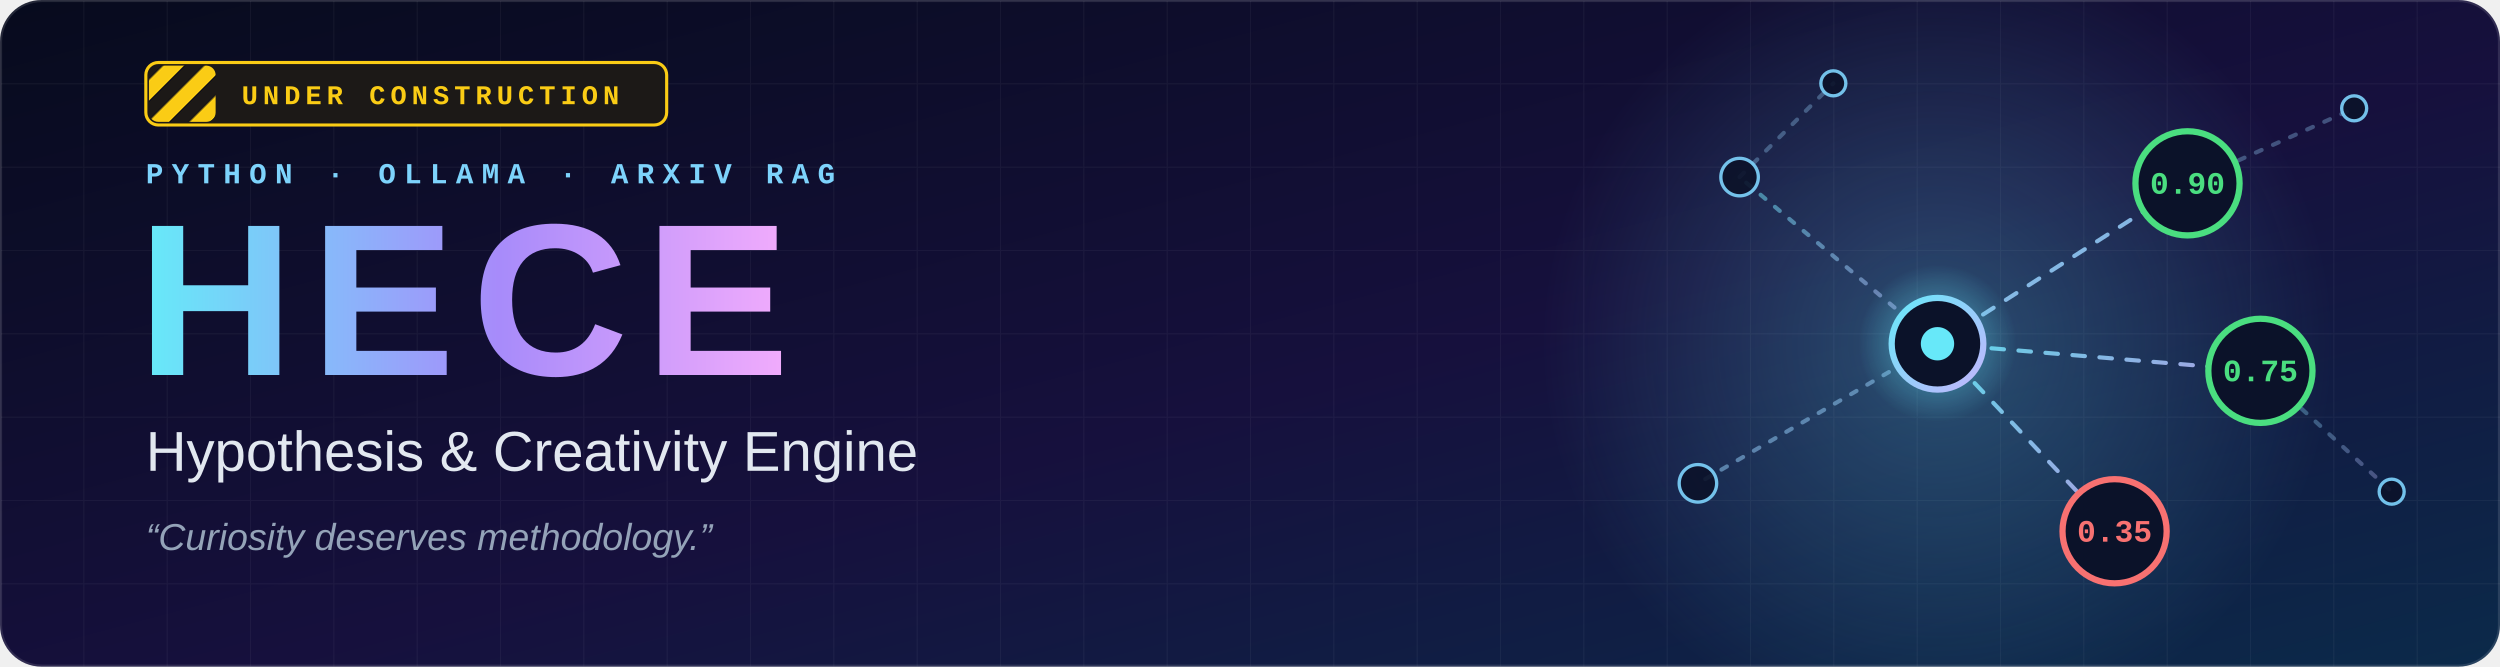
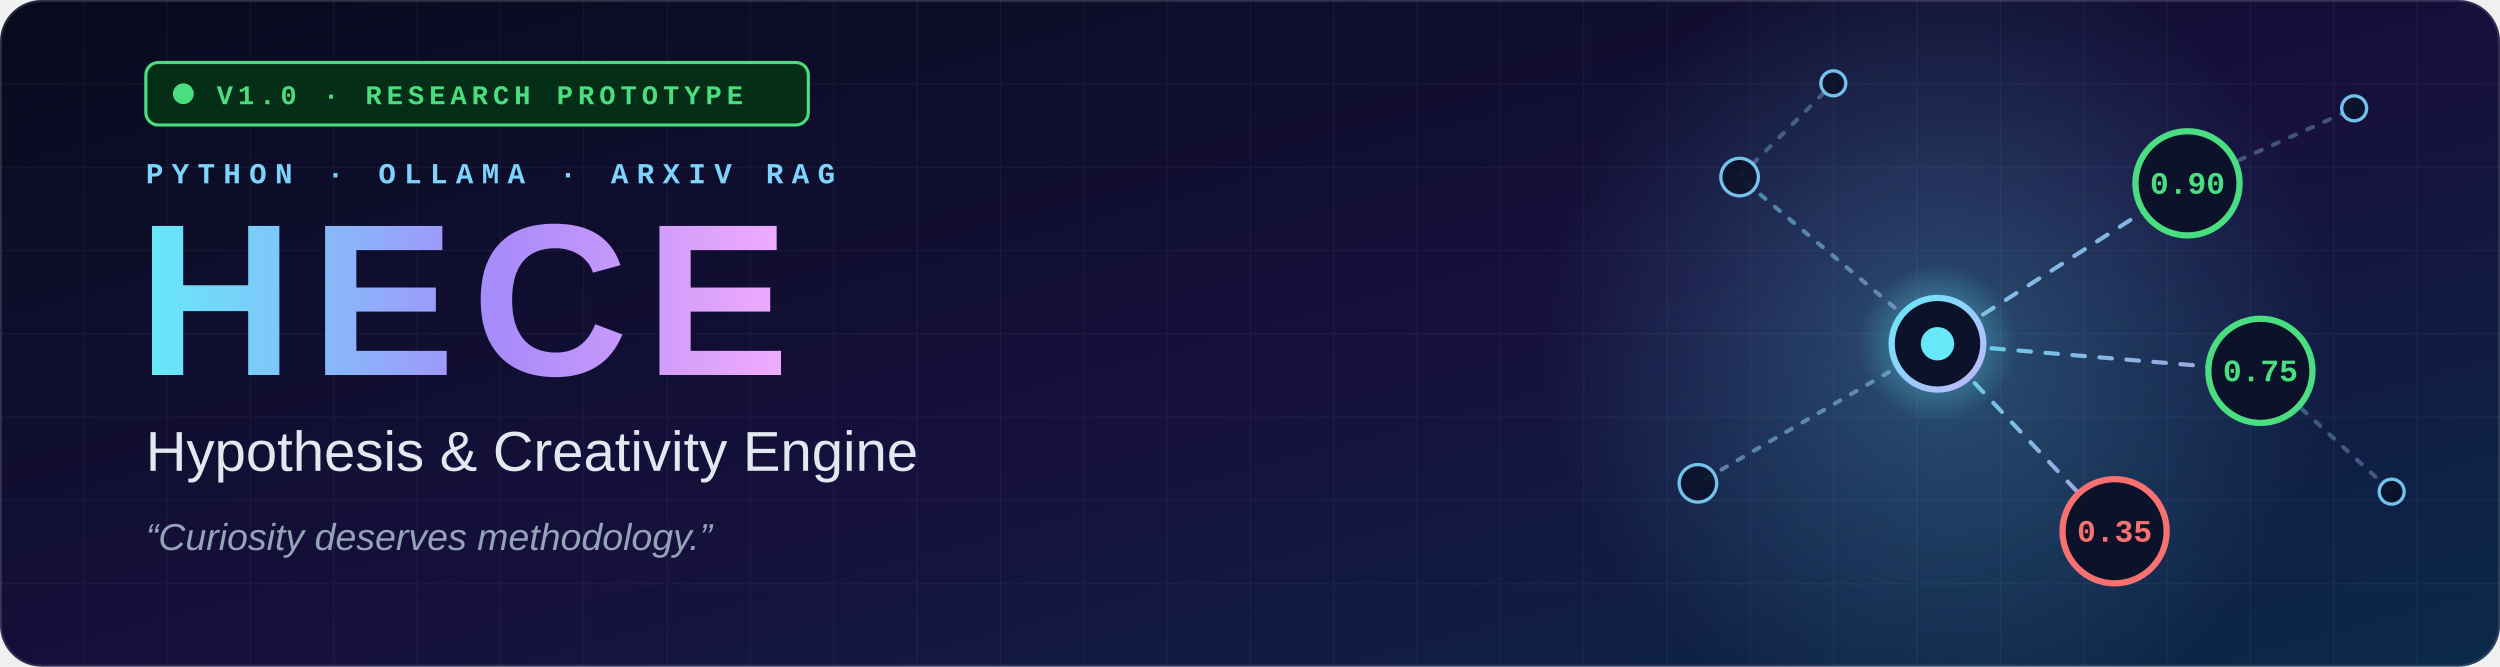
<svg xmlns="http://www.w3.org/2000/svg" viewBox="0 0 1200 320" width="1200" height="320" role="img" aria-labelledby="t d">
  <defs>
    <linearGradient id="bg" x1="0" y1="0" x2="1" y2="1">
      <stop offset="0" stop-color="#070b1d" />
      <stop offset="0.55" stop-color="#16103d" />
      <stop offset="1" stop-color="#0b2a4a" />
    </linearGradient>
    <linearGradient id="title" x1="0" y1="0" x2="1" y2="0">
      <stop offset="0" stop-color="#67e8f9" />
      <stop offset="0.55" stop-color="#a78bfa" />
      <stop offset="1" stop-color="#f0abfc" />
    </linearGradient>
    <linearGradient id="edge" x1="0" y1="0" x2="1" y2="1">
      <stop offset="0" stop-color="#67e8f9" />
      <stop offset="1" stop-color="#c4b5fd" />
    </linearGradient>
    <radialGradient id="glow" cx="0.5" cy="0.5" r="0.5">
      <stop offset="0" stop-color="#67e8f9" stop-opacity="0.55" />
      <stop offset="1" stop-color="#67e8f9" stop-opacity="0" />
    </radialGradient>
    <pattern id="grid" width="40" height="40" patternUnits="userSpaceOnUse">
      <path d="M40 0H0V40" fill="none" stroke="#ffffff" stroke-opacity="0.045" stroke-width="1" />
-     </pattern>
-     <pattern id="hazard" width="14" height="14" patternUnits="userSpaceOnUse" patternTransform="rotate(45)">
-       <rect width="14" height="14" fill="#facc15" />
-       <rect width="7" height="14" fill="#1c1917" />
    </pattern>
    <clipPath id="round">
      <rect width="1200" height="320" rx="20" />
    </clipPath>
  </defs>
  <g clip-path="url(#round)">
    <rect width="1200" height="320" fill="url(#bg)" />
    <rect width="1200" height="320" fill="url(#grid)" />
    <circle cx="930" cy="165" r="190" fill="url(#glow)" opacity="0.5" />
    <g stroke="url(#edge)" stroke-width="2" fill="none" stroke-linecap="round" opacity="0.85">
      <path d="M930 165 L1050 88" stroke-dasharray="6 7">
        <animate attributeName="stroke-dashoffset" from="26" to="0" dur="2.4s" repeatCount="indefinite" />
      </path>
      <path d="M930 165 L1085 178" stroke-dasharray="6 7">
        <animate attributeName="stroke-dashoffset" from="26" to="0" dur="2.1s" repeatCount="indefinite" />
      </path>
      <path d="M930 165 L1015 255" stroke-dasharray="6 7">
        <animate attributeName="stroke-dashoffset" from="26" to="0" dur="2.7s" repeatCount="indefinite" />
      </path>
      <path d="M930 165 L835 85" stroke-dasharray="3 6" opacity="0.6" />
      <path d="M930 165 L815 232" stroke-dasharray="3 6" opacity="0.6" />
      <path d="M835 85 L880 40" stroke-dasharray="3 6" opacity="0.4" />
      <path d="M1050 88 L1130 52" stroke-dasharray="3 6" opacity="0.4" />
      <path d="M1085 178 L1148 236" stroke-dasharray="3 6" opacity="0.4" />
    </g>
    <g fill="#0b1229" stroke="#7dd3fc" stroke-width="1.6" opacity="0.9">
      <circle cx="835" cy="85" r="9" />
      <circle cx="815" cy="232" r="9" />
      <circle cx="880" cy="40" r="6" />
      <circle cx="1130" cy="52" r="6" />
      <circle cx="1148" cy="236" r="6" />
    </g>
    <circle cx="930" cy="165" r="38" fill="url(#glow)" />
    <circle cx="930" cy="165" r="22" fill="#0b1229" stroke="url(#edge)" stroke-width="3" />
    <circle cx="930" cy="165" r="8" fill="#67e8f9">
      <animate attributeName="r" values="7;10;7" dur="2.4s" repeatCount="indefinite" />
    </circle>
    <g font-family="'SFMono-Regular', Consolas, 'Liberation Mono', Menlo, monospace" font-size="15" font-weight="700">
      <circle cx="1050" cy="88" r="25" fill="#0b1229" stroke="#4ade80" stroke-width="3" />
      <text x="1050" y="93" text-anchor="middle" fill="#4ade80">0.90</text>
      <circle cx="1085" cy="178" r="25" fill="#0b1229" stroke="#4ade80" stroke-width="3" />
      <text x="1085" y="183" text-anchor="middle" fill="#4ade80">0.75</text>
      <circle cx="1015" cy="255" r="25" fill="#0b1229" stroke="#f87171" stroke-width="3" />
      <text x="1015" y="260" text-anchor="middle" fill="#f87171">0.35</text>
    </g>
    <g transform="translate(70 30)">
-       <rect width="250" height="30" rx="6" fill="#1c1917" stroke="#facc15" stroke-width="1.5" />
-       <rect x="1.5" y="1.5" width="32" height="27" rx="4.5" fill="url(#hazard)" />
-       <text x="46" y="20" font-size="13" font-weight="700" letter-spacing="2.4" fill="#facc15" font-family="'SFMono-Regular', Consolas, 'Liberation Mono', Menlo, monospace">UNDER CONSTRUCTION</text>
+       <rect width="318" height="30" rx="6" fill="#052e16" stroke="#4ade80" stroke-width="1.5" />
+       <circle cx="18" cy="15" r="5" fill="#4ade80" />
+       <text x="34" y="20" font-size="13" font-weight="700" letter-spacing="2.4" fill="#4ade80" font-family="'SFMono-Regular', Consolas, 'Liberation Mono', Menlo, monospace">V1.0 · RESEARCH PROTOTYPE</text>
    </g>
    <g font-family="'Segoe UI', 'Helvetica Neue', Arial, sans-serif">
      <text x="70" y="88" font-size="14" font-weight="600" letter-spacing="4" fill="#7dd3fc" font-family="'SFMono-Regular', Consolas, 'Liberation Mono', Menlo, monospace">PYTHON  ·  OLLAMA  ·  ARXIV RAG</text>
      <text x="66" y="180" font-size="104" font-weight="800" letter-spacing="8" fill="url(#title)">HECE</text>
      <text x="70" y="226" font-size="27" font-weight="500" fill="#e2e8f0">Hypothesis &amp; Creativity Engine</text>
      <text x="70" y="264" font-size="18" font-style="italic" fill="#94a3b8">“Curiosity deserves methodology.”</text>
    </g>
  </g>
  <rect x="0.5" y="0.5" width="1199" height="319" rx="19.5" fill="none" stroke="#ffffff" stroke-opacity="0.12" />
</svg>
